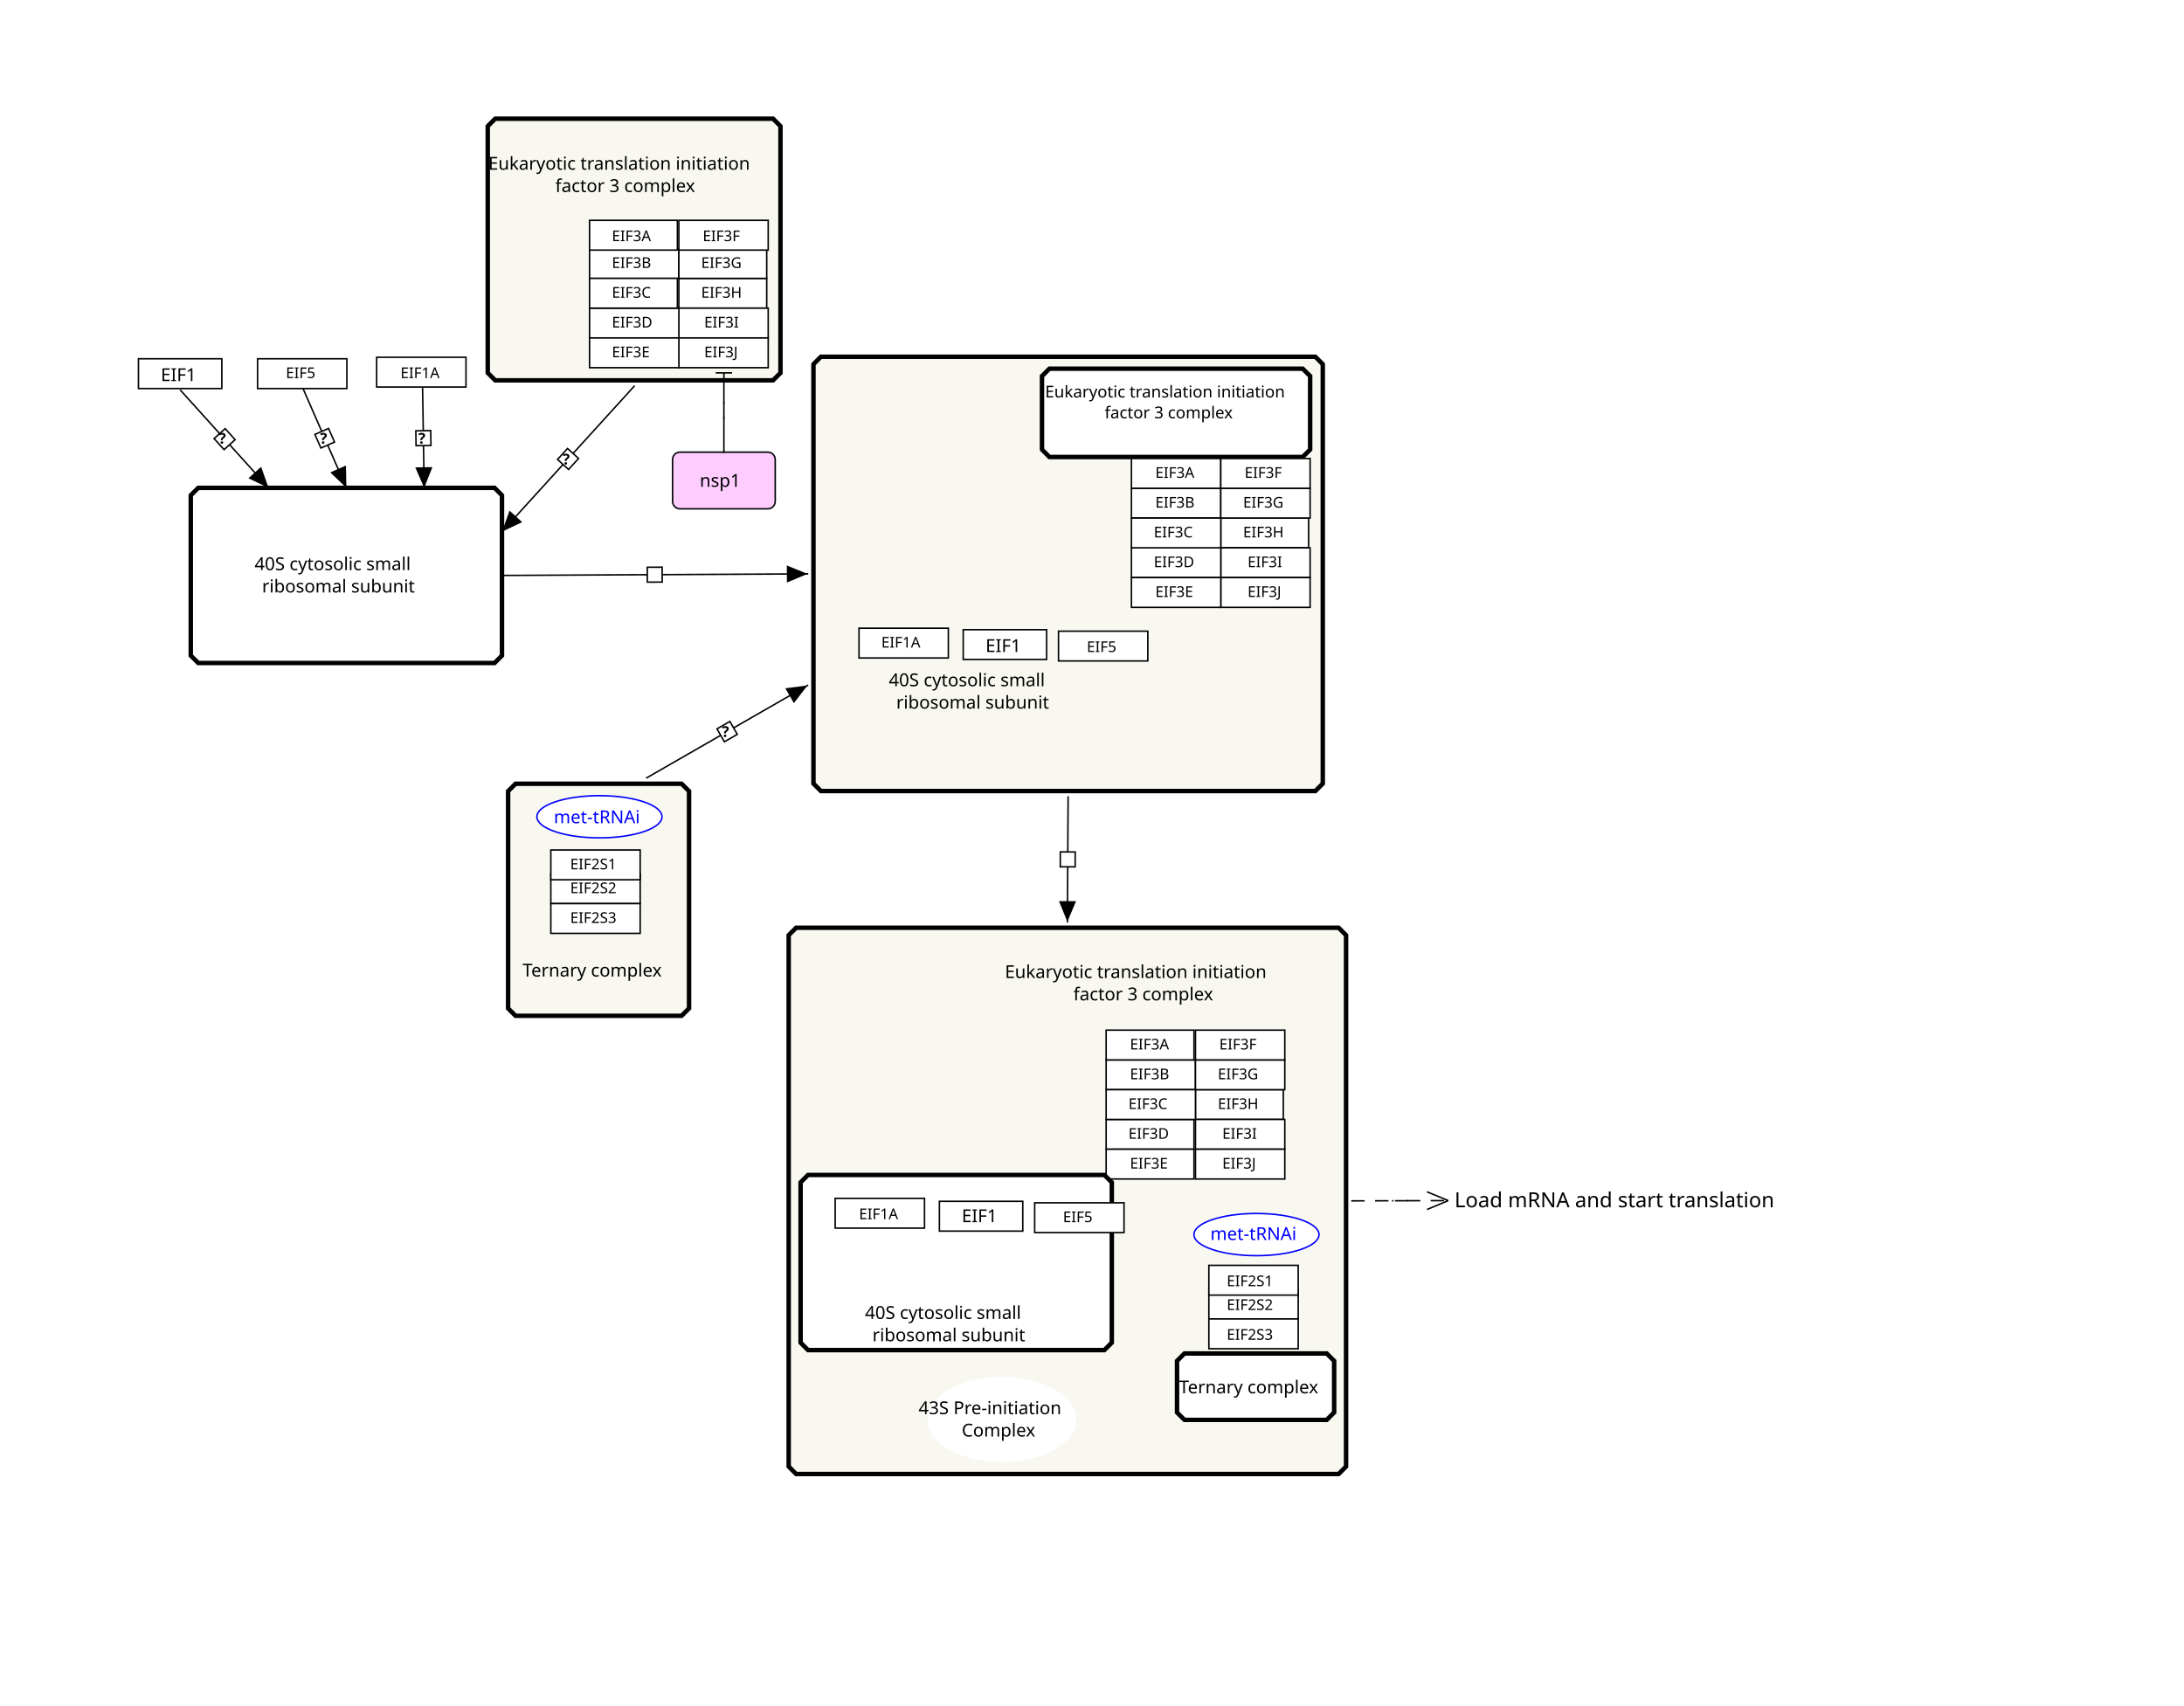
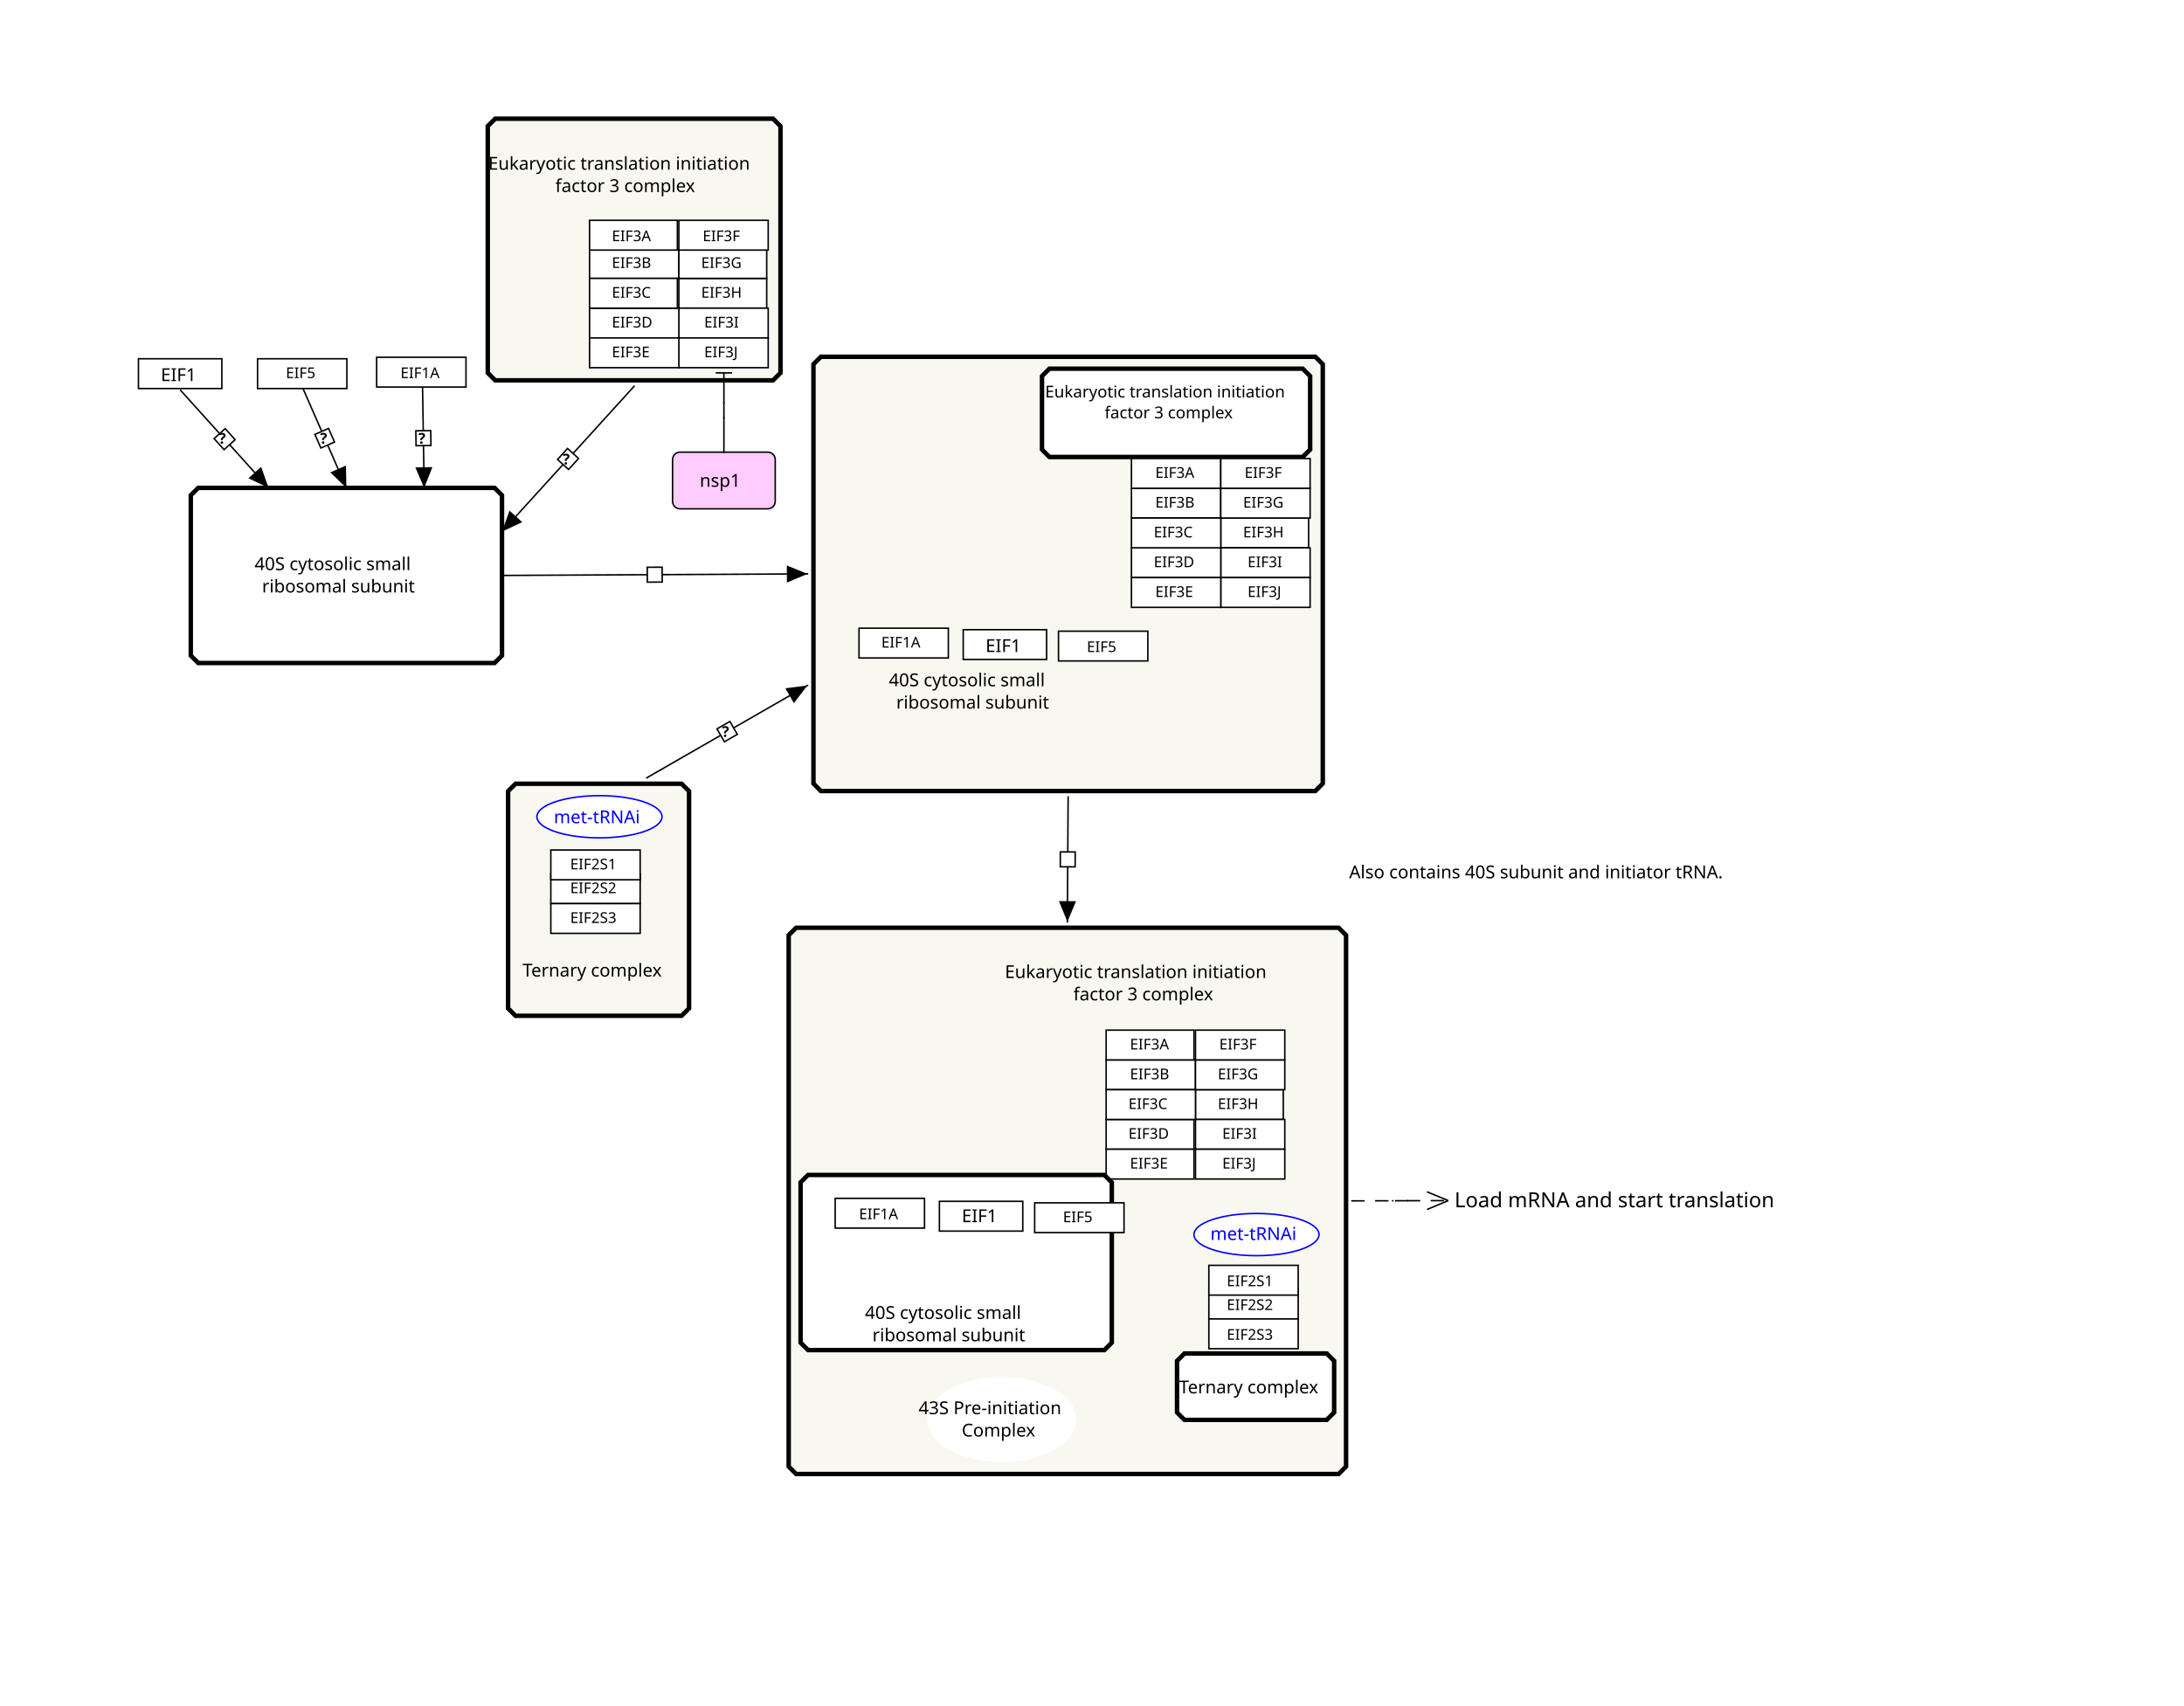
<svg xmlns="http://www.w3.org/2000/svg" fill-opacity="1" color-rendering="auto" color-interpolation="auto" text-rendering="auto" stroke="black" stroke-linecap="square" stroke-miterlimit="10" shape-rendering="auto" stroke-opacity="1" fill="black" stroke-dasharray="none" font-weight="normal" stroke-width="1" viewBox="0 0 1467 1146" font-family="'Dialog'" font-style="normal" stroke-linejoin="miter" font-size="12px" stroke-dashoffset="0" image-rendering="auto">
  <defs id="genericDefs" />
  <g />
  <defs id="genericDefs" />
  <g>
    <g fill="white" text-rendering="geometricPrecision" color-interpolation="linearRGB" color-rendering="optimizeQuality" stroke="white" image-rendering="optimizeQuality">
      <rect x="-1" width="1469" height="1148" y="-1" stroke="none" />
      <path fill="rgb(248,247,240)" d="M551.399 239.663 L883.521 239.663 L888.521 244.663 L888.521 526.374 L883.521 531.374 L551.399 531.374 L546.399 526.374 L546.399 244.663 Z" fill-rule="evenodd" stroke="none" />
      <path fill="none" d="M551.399 239.663 L883.521 239.663 L888.521 244.663 L888.521 526.374 L883.521 531.374 L551.399 531.374 L546.399 526.374 L546.399 244.663 Z" stroke-width="3" fill-rule="evenodd" stroke="black" />
      <text fill="black" x="597" xml:space="preserve" y="461" font-family="sans-serif" stroke="none">40S cytosolic small </text>
      <text fill="black" x="602" xml:space="preserve" y="476" font-family="sans-serif" stroke="none">ribosomal subunit</text>
      <path d="M704.908 247.663 L875.03 247.663 L880.03 252.663 L880.03 301.987 L875.03 306.987 L704.908 306.987 L699.908 301.987 L699.908 252.663 Z" stroke="none" fill-rule="evenodd" />
      <path fill="none" d="M704.908 247.663 L875.03 247.663 L880.03 252.663 L880.03 301.987 L875.03 306.987 L704.908 306.987 L699.908 301.987 L699.908 252.663 Z" stroke-width="3" fill-rule="evenodd" stroke="black" />
    </g>
    <g text-rendering="geometricPrecision" font-size="11px" font-family="sans-serif" color-interpolation="linearRGB" color-rendering="optimizeQuality" image-rendering="optimizeQuality">
      <text x="702" xml:space="preserve" y="267" stroke="none">Eukaryotic translation initiation</text>
      <text x="742" xml:space="preserve" y="281" stroke="none">factor 3 complex</text>
      <text x="789" xml:space="preserve" y="295" stroke="none" />
    </g>
    <g fill="white" text-rendering="geometricPrecision" color-interpolation="linearRGB" color-rendering="optimizeQuality" stroke="white" image-rendering="optimizeQuality">
      <rect x="760" width="60" height="20" y="328" stroke="none" />
      <rect fill="none" x="760" width="60" height="20" y="328" stroke="black" />
    </g>
    <g text-rendering="geometricPrecision" font-size="10px" font-family="sans-serif" color-interpolation="linearRGB" color-rendering="optimizeQuality" image-rendering="optimizeQuality">
      <text x="776" xml:space="preserve" y="341" stroke="none">EIF3B</text>
    </g>
    <g fill="white" text-rendering="geometricPrecision" color-interpolation="linearRGB" color-rendering="optimizeQuality" stroke="white" image-rendering="optimizeQuality">
      <rect x="820" width="59" height="20" y="348" stroke="none" />
      <rect fill="none" x="820" width="59" height="20" y="348" stroke="black" />
    </g>
    <g text-rendering="geometricPrecision" font-size="10px" font-family="sans-serif" color-interpolation="linearRGB" color-rendering="optimizeQuality" image-rendering="optimizeQuality">
      <text x="835" xml:space="preserve" y="361" stroke="none">EIF3H</text>
    </g>
    <g fill="white" text-rendering="geometricPrecision" color-interpolation="linearRGB" color-rendering="optimizeQuality" stroke="white" image-rendering="optimizeQuality">
      <rect x="820" width="60" height="20" y="368" stroke="none" />
      <rect fill="none" x="820" width="60" height="20" y="368" stroke="black" />
    </g>
    <g text-rendering="geometricPrecision" font-size="10px" font-family="sans-serif" color-interpolation="linearRGB" color-rendering="optimizeQuality" image-rendering="optimizeQuality">
      <text x="838" xml:space="preserve" y="381" stroke="none">EIF3I</text>
    </g>
    <g fill="white" text-rendering="geometricPrecision" color-interpolation="linearRGB" color-rendering="optimizeQuality" stroke="white" image-rendering="optimizeQuality">
      <rect x="820" width="60" height="20" y="328" stroke="none" />
      <rect fill="none" x="820" width="60" height="20" y="328" stroke="black" />
    </g>
    <g text-rendering="geometricPrecision" font-size="10px" font-family="sans-serif" color-interpolation="linearRGB" color-rendering="optimizeQuality" image-rendering="optimizeQuality">
      <text x="835" xml:space="preserve" y="341" stroke="none">EIF3G</text>
    </g>
    <g fill="white" text-rendering="geometricPrecision" color-interpolation="linearRGB" color-rendering="optimizeQuality" stroke="white" image-rendering="optimizeQuality">
      <rect x="760" width="60" height="20" y="368" stroke="none" />
      <rect fill="none" x="760" width="60" height="20" y="368" stroke="black" />
    </g>
    <g text-rendering="geometricPrecision" font-size="10px" font-family="sans-serif" color-interpolation="linearRGB" color-rendering="optimizeQuality" image-rendering="optimizeQuality">
      <text x="775" xml:space="preserve" y="381" stroke="none">EIF3D</text>
    </g>
    <g fill="white" text-rendering="geometricPrecision" color-interpolation="linearRGB" color-rendering="optimizeQuality" stroke="white" image-rendering="optimizeQuality">
      <rect x="820" width="60" height="20" y="388" stroke="none" />
      <rect fill="none" x="820" width="60" height="20" y="388" stroke="black" />
    </g>
    <g text-rendering="geometricPrecision" font-size="10px" font-family="sans-serif" color-interpolation="linearRGB" color-rendering="optimizeQuality" image-rendering="optimizeQuality">
      <text x="838" xml:space="preserve" y="401" stroke="none">EIF3J</text>
    </g>
    <g fill="white" text-rendering="geometricPrecision" color-interpolation="linearRGB" color-rendering="optimizeQuality" stroke="white" image-rendering="optimizeQuality">
      <rect x="760" width="60" height="20" y="388" stroke="none" />
      <rect fill="none" x="760" width="60" height="20" y="388" stroke="black" />
    </g>
    <g text-rendering="geometricPrecision" font-size="10px" font-family="sans-serif" color-interpolation="linearRGB" color-rendering="optimizeQuality" image-rendering="optimizeQuality">
      <text x="776" xml:space="preserve" y="401" stroke="none">EIF3E</text>
    </g>
    <g fill="white" text-rendering="geometricPrecision" color-interpolation="linearRGB" color-rendering="optimizeQuality" stroke="white" image-rendering="optimizeQuality">
      <rect x="760" width="60" height="20" y="348" stroke="none" />
      <rect fill="none" x="760" width="60" height="20" y="348" stroke="black" />
    </g>
    <g text-rendering="geometricPrecision" font-size="10px" font-family="sans-serif" color-interpolation="linearRGB" color-rendering="optimizeQuality" image-rendering="optimizeQuality">
      <text x="775" xml:space="preserve" y="361" stroke="none">EIF3C</text>
    </g>
    <g fill="white" text-rendering="geometricPrecision" color-interpolation="linearRGB" color-rendering="optimizeQuality" stroke="white" image-rendering="optimizeQuality">
      <rect x="760" width="60" height="20" y="308" stroke="none" />
      <rect fill="none" x="760" width="60" height="20" y="308" stroke="black" />
    </g>
    <g text-rendering="geometricPrecision" font-size="10px" font-family="sans-serif" color-interpolation="linearRGB" color-rendering="optimizeQuality" image-rendering="optimizeQuality">
      <text x="776" xml:space="preserve" y="321" stroke="none">EIF3A</text>
    </g>
    <g fill="white" text-rendering="geometricPrecision" color-interpolation="linearRGB" color-rendering="optimizeQuality" stroke="white" image-rendering="optimizeQuality">
      <rect x="820" width="60" height="20" y="308" stroke="none" />
      <rect fill="none" x="820" width="60" height="20" y="308" stroke="black" />
    </g>
    <g text-rendering="geometricPrecision" font-size="10px" font-family="sans-serif" color-interpolation="linearRGB" color-rendering="optimizeQuality" image-rendering="optimizeQuality">
      <text x="836" xml:space="preserve" y="321" stroke="none">EIF3F</text>
      <path fill="none" d="M283.848 260.891 L284.307 289.312" />
      <path fill="none" d="M284.468 299.31 L284.926 327.731" />
      <path d="M278.963 313.967 L284.926 327.731 L290.442 313.782 Z" stroke="none" />
    </g>
    <g transform="translate(284.3872,294.3111) rotate(89.0755) translate(-284.3872,-294.3111)" fill="white" text-rendering="geometricPrecision" color-rendering="optimizeQuality" image-rendering="optimizeQuality" color-interpolation="linearRGB" stroke="white">
      <rect x="279.387" width="10" height="10" y="289.311" stroke="none" />
      <rect fill="none" x="279.387" width="10" height="10" y="289.311" stroke="black" />
    </g>
    <g font-size="10px" text-rendering="geometricPrecision" image-rendering="optimizeQuality" color-rendering="optimizeQuality" font-family="sans-serif" color-interpolation="linearRGB" font-weight="bold">
      <text x="281" xml:space="preserve" y="298" stroke="none">?</text>
    </g>
    <g fill="rgb(248,247,240)" text-rendering="geometricPrecision" color-interpolation="linearRGB" color-rendering="optimizeQuality" stroke="rgb(248,247,240)" image-rendering="optimizeQuality">
      <path d="M346.29 526.491 L457.832 526.491 L462.832 531.491 L462.832 677.37 L457.832 682.37 L346.29 682.37 L341.29 677.37 L341.29 531.491 Z" stroke="none" fill-rule="evenodd" />
      <path fill="none" d="M346.29 526.491 L457.832 526.491 L462.832 531.491 L462.832 677.37 L457.832 682.37 L346.29 682.37 L341.29 677.37 L341.29 531.491 Z" stroke-width="3" fill-rule="evenodd" stroke="black" />
      <text fill="black" x="351" xml:space="preserve" y="656" font-family="sans-serif" stroke="none">Ternary complex</text>
      <path fill="none" d="M434.446 522.491 L484.088 493.96" stroke="black" />
      <path fill="none" d="M492.758 488.977 L542.399 460.446" stroke="black" />
      <path fill="black" d="M533.245 472.329 L542.399 460.446 L527.524 462.375 Z" stroke="none" />
      <rect x="483.423" y="486.469" transform="translate(488.423,491.4686) rotate(-29.8877) translate(-488.423,-491.4686)" fill="white" width="10" height="10" stroke="none" />
      <rect x="483.423" y="486.469" transform="translate(488.423,491.4686) rotate(-29.8877) translate(-488.423,-491.4686)" fill="none" width="10" height="10" stroke="black" />
    </g>
    <g font-size="10px" text-rendering="geometricPrecision" image-rendering="optimizeQuality" color-rendering="optimizeQuality" font-family="sans-serif" color-interpolation="linearRGB" font-weight="bold">
      <text x="485" xml:space="preserve" y="495" stroke="none">?</text>
    </g>
    <g text-rendering="geometricPrecision" stroke-dasharray="8,8" color-interpolation="linearRGB" color-rendering="optimizeQuality" image-rendering="optimizeQuality">
      <path fill="none" d="M908.153 806.693 L935.493 806.618" />
      <path fill="none" d="M945.493 806.591 L972.833 806.515" />
      <path stroke-dasharray="none" fill="none" d="M958.991 812.294 L972.833 806.515 L958.959 800.813" />
      <path fill="none" d="M935.493 806.618 L935.493 806.618" />
      <path fill="none" d="M945.493 806.591 L945.493 806.591" />
      <line y2="806.618" fill="none" x1="945.493" x2="935.493" y1="806.591" />
      <path fill="rgb(248,247,240)" stroke-dasharray="none" d="M332.635 79.735 L519.248 79.735 L524.248 84.735 L524.248 250.487 L519.248 255.487 L332.635 255.487 L327.635 250.487 L327.635 84.735 Z" fill-rule="evenodd" stroke="none" />
      <path fill="none" stroke-width="3" stroke-dasharray="none" d="M332.635 79.735 L519.248 79.735 L524.248 84.735 L524.248 250.487 L519.248 255.487 L332.635 255.487 L327.635 250.487 L327.635 84.735 Z" fill-rule="evenodd" />
      <text x="328" xml:space="preserve" stroke-dasharray="none" y="114" font-family="sans-serif" stroke="none">Eukaryotic translation initiation</text>
      <text x="373" xml:space="preserve" stroke-dasharray="none" y="129" font-family="sans-serif" stroke="none">factor 3 complex</text>
      <path stroke-dasharray="none" fill="none" d="M425.941 259.487 L384.926 304.615" />
      <path stroke-dasharray="none" fill="none" d="M378.2 312.015 L337.185 357.143" />
      <path stroke-dasharray="none" d="M342.258 343.027 L337.185 357.143 L350.754 350.748 Z" stroke="none" />
      <path stroke-dasharray="none" fill="none" d="M384.926 304.615 L384.926 304.615" />
      <path stroke-dasharray="none" fill="none" d="M378.2 312.015 L378.2 312.015" />
      <rect x="376.563" y="303.315" transform="translate(381.563,308.3148) rotate(132.2666) translate(-381.563,-308.3148)" fill="white" width="10" stroke-dasharray="none" height="10" stroke="none" />
      <rect x="376.563" y="303.315" transform="translate(381.563,308.3148) rotate(132.2666) translate(-381.563,-308.3148)" fill="none" width="10" stroke-dasharray="none" height="10" />
    </g>
    <g font-size="10px" text-rendering="geometricPrecision" image-rendering="optimizeQuality" color-rendering="optimizeQuality" font-family="sans-serif" color-interpolation="linearRGB" font-weight="bold">
      <text x="378" xml:space="preserve" y="312" stroke="none">?</text>
      <path fill="none" d="M203.555 261.046 L216.111 289.806" />
      <path fill="none" d="M220.112 298.971 L232.668 327.731" />
      <path d="M221.863 317.327 L232.668 327.731 L232.384 312.734 Z" stroke="none" />
    </g>
    <g transform="translate(218.1115,294.3886) rotate(66.415) translate(-218.1115,-294.3886)" fill="white" text-rendering="geometricPrecision" color-rendering="optimizeQuality" image-rendering="optimizeQuality" color-interpolation="linearRGB" stroke="white">
      <rect x="213.112" width="10" height="10" y="289.389" stroke="none" />
      <rect fill="none" x="213.112" width="10" height="10" y="289.389" stroke="black" />
    </g>
    <g font-size="10px" text-rendering="geometricPrecision" image-rendering="optimizeQuality" color-rendering="optimizeQuality" font-family="sans-serif" color-interpolation="linearRGB" font-weight="bold">
      <text x="215" xml:space="preserve" y="298" stroke="none">?</text>
      <path fill="none" d="M337.185 386.555 L434.792 386.062" />
      <path fill="none" d="M444.792 386.011 L542.399 385.519" />
      <path d="M528.57 391.329 L542.399 385.519 L528.513 379.848 Z" stroke="none" />
      <path fill="none" d="M434.792 386.062 L434.792 386.062" />
      <path fill="none" d="M444.792 386.011 L444.792 386.011" />
    </g>
    <g transform="translate(439.7922,386.0366) rotate(-0.2893) translate(-439.7922,-386.0366)" fill="white" text-rendering="geometricPrecision" color-rendering="optimizeQuality" image-rendering="optimizeQuality" color-interpolation="linearRGB" stroke="white">
      <rect x="434.792" width="10" height="10" y="381.037" stroke="none" />
      <rect fill="none" x="434.792" width="10" height="10" y="381.037" stroke="black" />
    </g>
    <g font-size="10px" text-rendering="geometricPrecision" image-rendering="optimizeQuality" color-rendering="optimizeQuality" font-family="sans-serif" color-interpolation="linearRGB" font-weight="bold">
      <text x="439" xml:space="preserve" y="390" stroke="none" />
    </g>
    <g fill="rgb(248,247,240)" text-rendering="geometricPrecision" color-interpolation="linearRGB" color-rendering="optimizeQuality" stroke="rgb(248,247,240)" image-rendering="optimizeQuality">
      <path d="M534.762 623.216 L899.153 623.216 L904.153 628.216 L904.153 985.171 L899.153 990.171 L534.762 990.171 L529.762 985.171 L529.762 628.216 Z" stroke="none" fill-rule="evenodd" />
      <path fill="none" d="M534.762 623.216 L899.153 623.216 L904.153 628.216 L904.153 985.171 L899.153 990.171 L534.762 990.171 L529.762 985.171 L529.762 628.216 Z" stroke-width="3" fill-rule="evenodd" stroke="black" />
      <text fill="black" x="675" xml:space="preserve" y="657" font-family="sans-serif" stroke="none">Eukaryotic translation initiation</text>
      <text fill="black" x="721" xml:space="preserve" y="672" font-family="sans-serif" stroke="none">factor 3 complex</text>
      <path fill="none" d="M717.46 535.374 L717.239 572.295" stroke="black" />
      <path fill="none" d="M717.179 582.295 L716.957 619.216" stroke="black" />
      <path fill="black" d="M711.3 605.323 L716.957 619.216 L722.781 605.392 Z" stroke="none" />
      <rect x="712.209" y="572.295" transform="translate(717.2089,577.2947) rotate(90.3438) translate(-717.2089,-577.2947)" fill="white" width="10" height="10" stroke="none" />
      <rect x="712.209" y="572.295" transform="translate(717.2089,577.2947) rotate(90.3438) translate(-717.2089,-577.2947)" fill="none" width="10" height="10" stroke="black" />
    </g>
    <g font-size="10px" text-rendering="geometricPrecision" image-rendering="optimizeQuality" color-rendering="optimizeQuality" font-family="sans-serif" color-interpolation="linearRGB" font-weight="bold">
      <text x="717" xml:space="preserve" y="581" stroke="none" />
      <path fill="none" d="M121.334 262.244 L147.523 291.275" />
      <path fill="none" d="M154.221 298.7 L180.41 327.731" />
      <path d="M166.865 321.286 L180.41 327.731 L175.389 313.596 Z" stroke="none" />
      <path fill="none" d="M147.523 291.275 L147.523 291.275" />
      <path fill="none" d="M154.221 298.7 L154.221 298.7" />
    </g>
    <g transform="translate(150.8716,294.9876) rotate(47.9462) translate(-150.8716,-294.9876)" fill="white" text-rendering="geometricPrecision" color-rendering="optimizeQuality" image-rendering="optimizeQuality" color-interpolation="linearRGB" stroke="white">
      <rect x="145.872" width="10" height="10" y="289.988" stroke="none" />
      <rect fill="none" x="145.872" width="10" height="10" y="289.988" stroke="black" />
    </g>
    <g font-size="10px" text-rendering="geometricPrecision" image-rendering="optimizeQuality" color-rendering="optimizeQuality" font-family="sans-serif" color-interpolation="linearRGB" font-weight="bold">
      <text x="147" xml:space="preserve" y="298" stroke="none">?</text>
    </g>
    <g fill="white" text-rendering="geometricPrecision" color-interpolation="linearRGB" color-rendering="optimizeQuality" stroke="white" image-rendering="optimizeQuality">
      <ellipse rx="114.446" ry="12.5" cx="1087.28" cy="806.515" stroke="none" />
    </g>
    <g text-rendering="geometricPrecision" font-size="14px" font-family="sans-serif" color-interpolation="linearRGB" color-rendering="optimizeQuality" image-rendering="optimizeQuality">
      <text x="977" xml:space="preserve" y="811" stroke="none">Load mRNA and start translation</text>
    </g>
    <g fill="white" text-rendering="geometricPrecision" color-interpolation="linearRGB" color-rendering="optimizeQuality" stroke="white" image-rendering="optimizeQuality">
      <ellipse rx="50.019" ry="28.607" cx="672.945" cy="953.564" stroke="none" />
      <text fill="black" x="617" xml:space="preserve" y="950" font-family="sans-serif" stroke="none">43S Pre-initiation </text>
      <text fill="black" x="646" xml:space="preserve" y="965" font-family="sans-serif" stroke="none">Complex</text>
-       <rect x="451.77" y="303.723" fill="rgb(255,204,255)" width="68.956" rx="5" ry="5" height="38.084" stroke="none" />
-       <rect x="451.77" y="303.723" fill="none" width="68.956" rx="5" ry="5" height="38.084" stroke="black" />
-       <text fill="black" x="470" xml:space="preserve" y="327" font-family="sans-serif" stroke="none">nsp1</text>
      <path d="M133.151 327.731 L332.185 327.731 L337.185 332.731 L337.185 440.378 L332.185 445.378 L133.151 445.378 L128.151 440.378 L128.151 332.731 Z" stroke="none" fill-rule="evenodd" />
      <path fill="none" d="M133.151 327.731 L332.185 327.731 L337.185 332.731 L337.185 440.378 L332.185 445.378 L133.151 445.378 L128.151 440.378 L128.151 332.731 Z" stroke-width="3" fill-rule="evenodd" stroke="black" />
      <text fill="black" x="171" xml:space="preserve" y="383" font-family="sans-serif" stroke="none">40S cytosolic small </text>
      <text fill="black" x="176" xml:space="preserve" y="398" font-family="sans-serif" stroke="none">ribosomal subunit</text>
+       <rect x="451.77" y="303.723" fill="rgb(255,204,255)" width="68.956" rx="5" ry="5" height="38.084" stroke="none" />
+       <rect x="451.77" y="303.723" fill="none" width="68.956" rx="5" ry="5" height="38.084" stroke="black" />
+       <text fill="black" x="470" xml:space="preserve" y="327" font-family="sans-serif" stroke="none">nsp1</text>
      <ellipse rx="42.013" ry="14.171" cx="402.661" cy="548.662" stroke="none" />
      <ellipse rx="42.013" fill="none" ry="14.171" cx="402.661" cy="548.662" stroke="blue" />
      <text fill="blue" x="372" xml:space="preserve" y="553" font-family="sans-serif" stroke="none">met-tRNAi</text>
      <rect x="396" width="60" height="20" y="167" stroke="none" />
      <rect fill="none" x="396" width="60" height="20" y="167" stroke="black" />
    </g>
    <g text-rendering="geometricPrecision" font-size="10px" font-family="sans-serif" color-interpolation="linearRGB" color-rendering="optimizeQuality" image-rendering="optimizeQuality">
      <text x="411" xml:space="preserve" y="180" stroke="none">EIF3B</text>
    </g>
    <g fill="white" text-rendering="geometricPrecision" color-interpolation="linearRGB" color-rendering="optimizeQuality" stroke="white" image-rendering="optimizeQuality">
      <rect x="456" width="59" height="20" y="187" stroke="none" />
      <rect fill="none" x="456" width="59" height="20" y="187" stroke="black" />
    </g>
    <g text-rendering="geometricPrecision" font-size="10px" font-family="sans-serif" color-interpolation="linearRGB" color-rendering="optimizeQuality" image-rendering="optimizeQuality">
      <text x="471" xml:space="preserve" y="200" stroke="none">EIF3H</text>
    </g>
    <g fill="white" text-rendering="geometricPrecision" color-interpolation="linearRGB" color-rendering="optimizeQuality" stroke="white" image-rendering="optimizeQuality">
      <rect x="370" width="60" height="20" y="587" stroke="none" />
      <rect fill="none" x="370" width="60" height="20" y="587" stroke="black" />
    </g>
    <g text-rendering="geometricPrecision" font-size="10px" font-family="sans-serif" color-interpolation="linearRGB" color-rendering="optimizeQuality" image-rendering="optimizeQuality">
      <text x="383" xml:space="preserve" y="600" stroke="none">EIF2S2</text>
    </g>
    <g fill="white" text-rendering="geometricPrecision" color-interpolation="linearRGB" color-rendering="optimizeQuality" stroke="white" image-rendering="optimizeQuality">
      <rect x="370" width="60" height="20" y="607" stroke="none" />
      <rect fill="none" x="370" width="60" height="20" y="607" stroke="black" />
    </g>
    <g text-rendering="geometricPrecision" font-size="10px" font-family="sans-serif" color-interpolation="linearRGB" color-rendering="optimizeQuality" image-rendering="optimizeQuality">
      <text x="383" xml:space="preserve" y="620" stroke="none">EIF2S3</text>
    </g>
    <g fill="white" text-rendering="geometricPrecision" color-interpolation="linearRGB" color-rendering="optimizeQuality" stroke="white" image-rendering="optimizeQuality">
      <rect x="456" width="60" height="20" y="207" stroke="none" />
      <rect fill="none" x="456" width="60" height="20" y="207" stroke="black" />
    </g>
    <g text-rendering="geometricPrecision" font-size="10px" font-family="sans-serif" color-interpolation="linearRGB" color-rendering="optimizeQuality" image-rendering="optimizeQuality">
      <text x="473" xml:space="preserve" y="220" stroke="none">EIF3I</text>
    </g>
    <g fill="white" text-rendering="geometricPrecision" color-interpolation="linearRGB" color-rendering="optimizeQuality" stroke="white" image-rendering="optimizeQuality">
      <rect x="711" width="60" height="20" y="424" stroke="none" />
      <rect fill="none" x="711" width="60" height="20" y="424" stroke="black" />
    </g>
    <g text-rendering="geometricPrecision" font-size="10px" font-family="sans-serif" color-interpolation="linearRGB" color-rendering="optimizeQuality" image-rendering="optimizeQuality">
      <text x="730" xml:space="preserve" y="438" stroke="none">EIF5</text>
    </g>
    <g fill="white" text-rendering="geometricPrecision" color-interpolation="linearRGB" color-rendering="optimizeQuality" stroke="white" image-rendering="optimizeQuality">
      <rect x="456" width="59" height="20" y="167" stroke="none" />
      <rect fill="none" x="456" width="59" height="20" y="167" stroke="black" />
    </g>
    <g text-rendering="geometricPrecision" font-size="10px" font-family="sans-serif" color-interpolation="linearRGB" color-rendering="optimizeQuality" image-rendering="optimizeQuality">
      <text x="471" xml:space="preserve" y="180" stroke="none">EIF3G</text>
    </g>
    <g fill="white" text-rendering="geometricPrecision" color-interpolation="linearRGB" color-rendering="optimizeQuality" stroke="white" image-rendering="optimizeQuality">
      <rect x="396" width="60" height="20" y="207" stroke="none" />
      <rect fill="none" x="396" width="60" height="20" y="207" stroke="black" />
    </g>
    <g text-rendering="geometricPrecision" font-size="10px" font-family="sans-serif" color-interpolation="linearRGB" color-rendering="optimizeQuality" image-rendering="optimizeQuality">
      <text x="411" xml:space="preserve" y="220" stroke="none">EIF3D</text>
    </g>
    <g fill="white" text-rendering="geometricPrecision" color-interpolation="linearRGB" color-rendering="optimizeQuality" stroke="white" image-rendering="optimizeQuality">
      <rect x="370" width="60" height="20" y="571" stroke="none" />
      <rect fill="none" x="370" width="60" height="20" y="571" stroke="black" />
    </g>
    <g text-rendering="geometricPrecision" font-size="10px" font-family="sans-serif" color-interpolation="linearRGB" color-rendering="optimizeQuality" image-rendering="optimizeQuality">
      <text x="383" xml:space="preserve" y="584" stroke="none">EIF2S1</text>
    </g>
    <g fill="white" text-rendering="geometricPrecision" color-interpolation="linearRGB" color-rendering="optimizeQuality" stroke="white" image-rendering="optimizeQuality">
      <rect x="456" width="60" height="20" y="227" stroke="none" />
      <rect fill="none" x="456" width="60" height="20" y="227" stroke="black" />
    </g>
    <g text-rendering="geometricPrecision" font-size="10px" font-family="sans-serif" color-interpolation="linearRGB" color-rendering="optimizeQuality" image-rendering="optimizeQuality">
      <text x="473" xml:space="preserve" y="240" stroke="none">EIF3J</text>
    </g>
    <g fill="white" text-rendering="geometricPrecision" color-interpolation="linearRGB" color-rendering="optimizeQuality" stroke="white" image-rendering="optimizeQuality">
      <rect x="396" width="60" height="20" y="227" stroke="none" />
      <rect fill="none" x="396" width="60" height="20" y="227" stroke="black" />
    </g>
    <g text-rendering="geometricPrecision" font-size="10px" font-family="sans-serif" color-interpolation="linearRGB" color-rendering="optimizeQuality" image-rendering="optimizeQuality">
      <text x="411" xml:space="preserve" y="240" stroke="none">EIF3E</text>
    </g>
    <g fill="white" text-rendering="geometricPrecision" color-interpolation="linearRGB" color-rendering="optimizeQuality" stroke="white" image-rendering="optimizeQuality">
      <rect x="396" width="59" height="20" y="187" stroke="none" />
      <rect fill="none" x="396" width="59" height="20" y="187" stroke="black" />
    </g>
    <g text-rendering="geometricPrecision" font-size="10px" font-family="sans-serif" color-interpolation="linearRGB" color-rendering="optimizeQuality" image-rendering="optimizeQuality">
      <text x="411" xml:space="preserve" y="200" stroke="none">EIF3C</text>
    </g>
    <g fill="white" text-rendering="geometricPrecision" color-interpolation="linearRGB" color-rendering="optimizeQuality" stroke="white" image-rendering="optimizeQuality">
      <rect x="396" width="59" height="20" y="148" stroke="none" />
      <rect fill="none" x="396" width="59" height="20" y="148" stroke="black" />
    </g>
    <g text-rendering="geometricPrecision" font-size="10px" font-family="sans-serif" color-interpolation="linearRGB" color-rendering="optimizeQuality" image-rendering="optimizeQuality">
      <text x="411" xml:space="preserve" y="162" stroke="none">EIF3A</text>
    </g>
    <g fill="white" text-rendering="geometricPrecision" color-interpolation="linearRGB" color-rendering="optimizeQuality" stroke="white" image-rendering="optimizeQuality">
      <rect x="456" width="60" height="20" y="148" stroke="none" />
      <rect fill="none" x="456" width="60" height="20" y="148" stroke="black" />
    </g>
    <g text-rendering="geometricPrecision" font-size="10px" font-family="sans-serif" color-interpolation="linearRGB" color-rendering="optimizeQuality" image-rendering="optimizeQuality">
      <text x="472" xml:space="preserve" y="162" stroke="none">EIF3F</text>
    </g>
    <g fill="white" text-rendering="geometricPrecision" color-interpolation="linearRGB" color-rendering="optimizeQuality" stroke="white" image-rendering="optimizeQuality">
      <rect x="577" width="60" height="20" y="422" stroke="none" />
      <rect fill="none" x="577" width="60" height="20" y="422" stroke="black" />
    </g>
    <g text-rendering="geometricPrecision" font-size="10px" font-family="sans-serif" color-interpolation="linearRGB" color-rendering="optimizeQuality" image-rendering="optimizeQuality">
      <text x="592" xml:space="preserve" y="435" stroke="none">EIF1A</text>
    </g>
    <g fill="white" text-rendering="geometricPrecision" color-interpolation="linearRGB" color-rendering="optimizeQuality" stroke="white" image-rendering="optimizeQuality">
      <rect x="647" width="56" height="20" y="423" stroke="none" />
      <rect fill="none" x="647" width="56" height="20" y="423" stroke="black" />
      <text fill="black" x="662" xml:space="preserve" y="438" font-family="sans-serif" stroke="none">EIF1</text>
      <rect x="173" width="60" height="20" y="241" stroke="none" />
      <rect fill="none" x="173" width="60" height="20" y="241" stroke="black" />
    </g>
    <g text-rendering="geometricPrecision" font-size="10px" font-family="sans-serif" color-interpolation="linearRGB" color-rendering="optimizeQuality" image-rendering="optimizeQuality">
      <text x="192" xml:space="preserve" y="254" stroke="none">EIF5</text>
    </g>
    <g fill="white" text-rendering="geometricPrecision" color-interpolation="linearRGB" color-rendering="optimizeQuality" stroke="white" image-rendering="optimizeQuality">
      <rect x="253" width="60" height="20" y="240" stroke="none" />
      <rect fill="none" x="253" width="60" height="20" y="240" stroke="black" />
    </g>
    <g text-rendering="geometricPrecision" font-size="10px" font-family="sans-serif" color-interpolation="linearRGB" color-rendering="optimizeQuality" image-rendering="optimizeQuality">
      <text x="269" xml:space="preserve" y="254" stroke="none">EIF1A</text>
    </g>
    <g fill="white" text-rendering="geometricPrecision" color-interpolation="linearRGB" color-rendering="optimizeQuality" stroke="white" image-rendering="optimizeQuality">
      <rect x="93" width="56" height="20" y="241" stroke="none" />
      <rect fill="none" x="93" width="56" height="20" y="241" stroke="black" />
      <text fill="black" x="108" xml:space="preserve" y="256" font-family="sans-serif" stroke="none">EIF1</text>
      <path fill="none" d="M486.248 303.723 L486.248 280.605" stroke="black" />
      <path fill="none" d="M486.248 270.605 L486.248 250.487" stroke="black" />
      <line y2="250.487" fill="none" x1="491.248" x2="481.248" stroke="black" y1="250.487" />
      <line y2="280.605" fill="none" x1="486.248" x2="486.248" stroke="black" y1="270.605" />
      <rect x="743" width="60" height="20" y="712" stroke="none" />
      <rect fill="none" x="743" width="60" height="20" y="712" stroke="black" />
    </g>
    <g text-rendering="geometricPrecision" font-size="10px" font-family="sans-serif" color-interpolation="linearRGB" color-rendering="optimizeQuality" image-rendering="optimizeQuality">
      <text x="759" xml:space="preserve" y="725" stroke="none">EIF3B</text>
    </g>
    <g fill="white" text-rendering="geometricPrecision" color-interpolation="linearRGB" color-rendering="optimizeQuality" stroke="white" image-rendering="optimizeQuality">
      <rect x="803" width="59" height="20" y="732" stroke="none" />
      <rect fill="none" x="803" width="59" height="20" y="732" stroke="black" />
    </g>
    <g text-rendering="geometricPrecision" font-size="10px" font-family="sans-serif" color-interpolation="linearRGB" color-rendering="optimizeQuality" image-rendering="optimizeQuality">
      <text x="818" xml:space="preserve" y="745" stroke="none">EIF3H</text>
    </g>
    <g fill="white" text-rendering="geometricPrecision" color-interpolation="linearRGB" color-rendering="optimizeQuality" stroke="white" image-rendering="optimizeQuality">
      <rect x="803" width="60" height="20" y="752" stroke="none" />
      <rect fill="none" x="803" width="60" height="20" y="752" stroke="black" />
    </g>
    <g text-rendering="geometricPrecision" font-size="10px" font-family="sans-serif" color-interpolation="linearRGB" color-rendering="optimizeQuality" image-rendering="optimizeQuality">
      <text x="821" xml:space="preserve" y="765" stroke="none">EIF3I</text>
    </g>
    <g fill="white" text-rendering="geometricPrecision" color-interpolation="linearRGB" color-rendering="optimizeQuality" stroke="white" image-rendering="optimizeQuality">
      <rect x="803" width="60" height="20" y="712" stroke="none" />
      <rect fill="none" x="803" width="60" height="20" y="712" stroke="black" />
    </g>
    <g text-rendering="geometricPrecision" font-size="10px" font-family="sans-serif" color-interpolation="linearRGB" color-rendering="optimizeQuality" image-rendering="optimizeQuality">
      <text x="818" xml:space="preserve" y="725" stroke="none">EIF3G</text>
    </g>
    <g fill="white" text-rendering="geometricPrecision" color-interpolation="linearRGB" color-rendering="optimizeQuality" stroke="white" image-rendering="optimizeQuality">
      <rect x="743" width="59" height="20" y="752" stroke="none" />
      <rect fill="none" x="743" width="59" height="20" y="752" stroke="black" />
    </g>
    <g text-rendering="geometricPrecision" font-size="10px" font-family="sans-serif" color-interpolation="linearRGB" color-rendering="optimizeQuality" image-rendering="optimizeQuality">
      <text x="758" xml:space="preserve" y="765" stroke="none">EIF3D</text>
    </g>
    <g fill="white" text-rendering="geometricPrecision" color-interpolation="linearRGB" color-rendering="optimizeQuality" stroke="white" image-rendering="optimizeQuality">
      <rect x="803" width="60" height="20" y="772" stroke="none" />
      <rect fill="none" x="803" width="60" height="20" y="772" stroke="black" />
    </g>
    <g text-rendering="geometricPrecision" font-size="10px" font-family="sans-serif" color-interpolation="linearRGB" color-rendering="optimizeQuality" image-rendering="optimizeQuality">
      <text x="821" xml:space="preserve" y="785" stroke="none">EIF3J</text>
    </g>
    <g fill="white" text-rendering="geometricPrecision" color-interpolation="linearRGB" color-rendering="optimizeQuality" stroke="white" image-rendering="optimizeQuality">
      <rect x="743" width="59" height="20" y="772" stroke="none" />
      <rect fill="none" x="743" width="59" height="20" y="772" stroke="black" />
    </g>
    <g text-rendering="geometricPrecision" font-size="10px" font-family="sans-serif" color-interpolation="linearRGB" color-rendering="optimizeQuality" image-rendering="optimizeQuality">
      <text x="759" xml:space="preserve" y="785" stroke="none">EIF3E</text>
    </g>
    <g fill="white" text-rendering="geometricPrecision" color-interpolation="linearRGB" color-rendering="optimizeQuality" stroke="white" image-rendering="optimizeQuality">
      <rect x="743" width="60" height="20" y="732" stroke="none" />
      <rect fill="none" x="743" width="60" height="20" y="732" stroke="black" />
    </g>
    <g text-rendering="geometricPrecision" font-size="10px" font-family="sans-serif" color-interpolation="linearRGB" color-rendering="optimizeQuality" image-rendering="optimizeQuality">
      <text x="758" xml:space="preserve" y="745" stroke="none">EIF3C</text>
    </g>
    <g fill="white" text-rendering="geometricPrecision" color-interpolation="linearRGB" color-rendering="optimizeQuality" stroke="white" image-rendering="optimizeQuality">
      <rect x="743" width="59" height="20" y="692" stroke="none" />
      <rect fill="none" x="743" width="59" height="20" y="692" stroke="black" />
    </g>
    <g text-rendering="geometricPrecision" font-size="10px" font-family="sans-serif" color-interpolation="linearRGB" color-rendering="optimizeQuality" image-rendering="optimizeQuality">
      <text x="759" xml:space="preserve" y="705" stroke="none">EIF3A</text>
    </g>
    <g fill="white" text-rendering="geometricPrecision" color-interpolation="linearRGB" color-rendering="optimizeQuality" stroke="white" image-rendering="optimizeQuality">
      <rect x="803" width="60" height="20" y="692" stroke="none" />
      <rect fill="none" x="803" width="60" height="20" y="692" stroke="black" />
    </g>
    <g text-rendering="geometricPrecision" font-size="10px" font-family="sans-serif" color-interpolation="linearRGB" color-rendering="optimizeQuality" image-rendering="optimizeQuality">
      <text x="819" xml:space="preserve" y="705" stroke="none">EIF3F</text>
    </g>
    <g fill="white" text-rendering="geometricPrecision" color-interpolation="linearRGB" color-rendering="optimizeQuality" stroke="white" image-rendering="optimizeQuality">
      <path d="M542.762 789.279 L741.796 789.279 L746.796 794.279 L746.796 901.926 L741.796 906.926 L542.762 906.926 L537.762 901.926 L537.762 794.279 Z" stroke="none" fill-rule="evenodd" />
      <path fill="none" d="M542.762 789.279 L741.796 789.279 L746.796 794.279 L746.796 901.926 L741.796 906.926 L542.762 906.926 L537.762 901.926 L537.762 794.279 Z" stroke-width="3" fill-rule="evenodd" stroke="black" />
      <text fill="black" x="581" xml:space="preserve" y="886" font-family="sans-serif" stroke="none">40S cytosolic small </text>
      <text fill="black" x="586" xml:space="preserve" y="901" font-family="sans-serif" stroke="none">ribosomal subunit</text>
      <rect x="695" width="60" height="20" y="808" stroke="none" />
      <rect fill="none" x="695" width="60" height="20" y="808" stroke="black" />
    </g>
    <g text-rendering="geometricPrecision" font-size="10px" font-family="sans-serif" color-interpolation="linearRGB" color-rendering="optimizeQuality" image-rendering="optimizeQuality">
      <text x="714" xml:space="preserve" y="821" stroke="none">EIF5</text>
    </g>
    <g fill="white" text-rendering="geometricPrecision" color-interpolation="linearRGB" color-rendering="optimizeQuality" stroke="white" image-rendering="optimizeQuality">
      <rect x="561" width="60" height="20" y="805" stroke="none" />
      <rect fill="none" x="561" width="60" height="20" y="805" stroke="black" />
    </g>
    <g text-rendering="geometricPrecision" font-size="10px" font-family="sans-serif" color-interpolation="linearRGB" color-rendering="optimizeQuality" image-rendering="optimizeQuality">
      <text x="577" xml:space="preserve" y="819" stroke="none">EIF1A</text>
    </g>
    <g fill="white" text-rendering="geometricPrecision" color-interpolation="linearRGB" color-rendering="optimizeQuality" stroke="white" image-rendering="optimizeQuality">
      <rect x="631" width="56" height="20" y="807" stroke="none" />
      <rect fill="none" x="631" width="56" height="20" y="807" stroke="black" />
      <text fill="black" x="646" xml:space="preserve" y="821" font-family="sans-serif" stroke="none">EIF1</text>
      <path d="M795.611 909.211 L891.153 909.211 L896.153 914.211 L896.153 948.828 L891.153 953.828 L795.611 953.828 L790.611 948.828 L790.611 914.211 Z" stroke="none" fill-rule="evenodd" />
      <path fill="none" d="M795.611 909.211 L891.153 909.211 L896.153 914.211 L896.153 948.828 L891.153 953.828 L795.611 953.828 L790.611 948.828 L790.611 914.211 Z" stroke-width="3" fill-rule="evenodd" stroke="black" />
      <text fill="black" x="792" xml:space="preserve" y="936" font-family="sans-serif" stroke="none">Ternary complex</text>
      <ellipse rx="42.013" ry="14.171" cx="843.982" cy="829.336" stroke="none" />
      <ellipse rx="42.013" fill="none" ry="14.171" cx="843.982" cy="829.336" stroke="blue" />
      <text fill="blue" x="813" xml:space="preserve" y="833" font-family="sans-serif" stroke="none">met-tRNAi</text>
      <rect x="812" width="60" height="20" y="866" stroke="none" />
      <rect fill="none" x="812" width="60" height="20" y="866" stroke="black" />
    </g>
    <g text-rendering="geometricPrecision" font-size="10px" font-family="sans-serif" color-interpolation="linearRGB" color-rendering="optimizeQuality" image-rendering="optimizeQuality">
      <text x="824" xml:space="preserve" y="880" stroke="none">EIF2S2</text>
    </g>
    <g fill="white" text-rendering="geometricPrecision" color-interpolation="linearRGB" color-rendering="optimizeQuality" stroke="white" image-rendering="optimizeQuality">
      <rect x="812" width="60" height="20" y="886" stroke="none" />
      <rect fill="none" x="812" width="60" height="20" y="886" stroke="black" />
    </g>
    <g text-rendering="geometricPrecision" font-size="10px" font-family="sans-serif" color-interpolation="linearRGB" color-rendering="optimizeQuality" image-rendering="optimizeQuality">
      <text x="824" xml:space="preserve" y="900" stroke="none">EIF2S3</text>
    </g>
    <g fill="white" text-rendering="geometricPrecision" color-interpolation="linearRGB" color-rendering="optimizeQuality" stroke="white" image-rendering="optimizeQuality">
      <rect x="812" width="60" height="20" y="850" stroke="none" />
      <rect fill="none" x="812" width="60" height="20" y="850" stroke="black" />
    </g>
    <g text-rendering="geometricPrecision" font-size="10px" font-family="sans-serif" color-interpolation="linearRGB" color-rendering="optimizeQuality" image-rendering="optimizeQuality">
      <text x="824" xml:space="preserve" y="864" stroke="none">EIF2S1</text>
+       <text x="900" xml:space="preserve" font-size="12px" y="590" font-family="'Dialog'" stroke="none">
+ 
+ Also contains 40S subunit and initiator tRNA.</text>
    </g>
  </g>
</svg>
